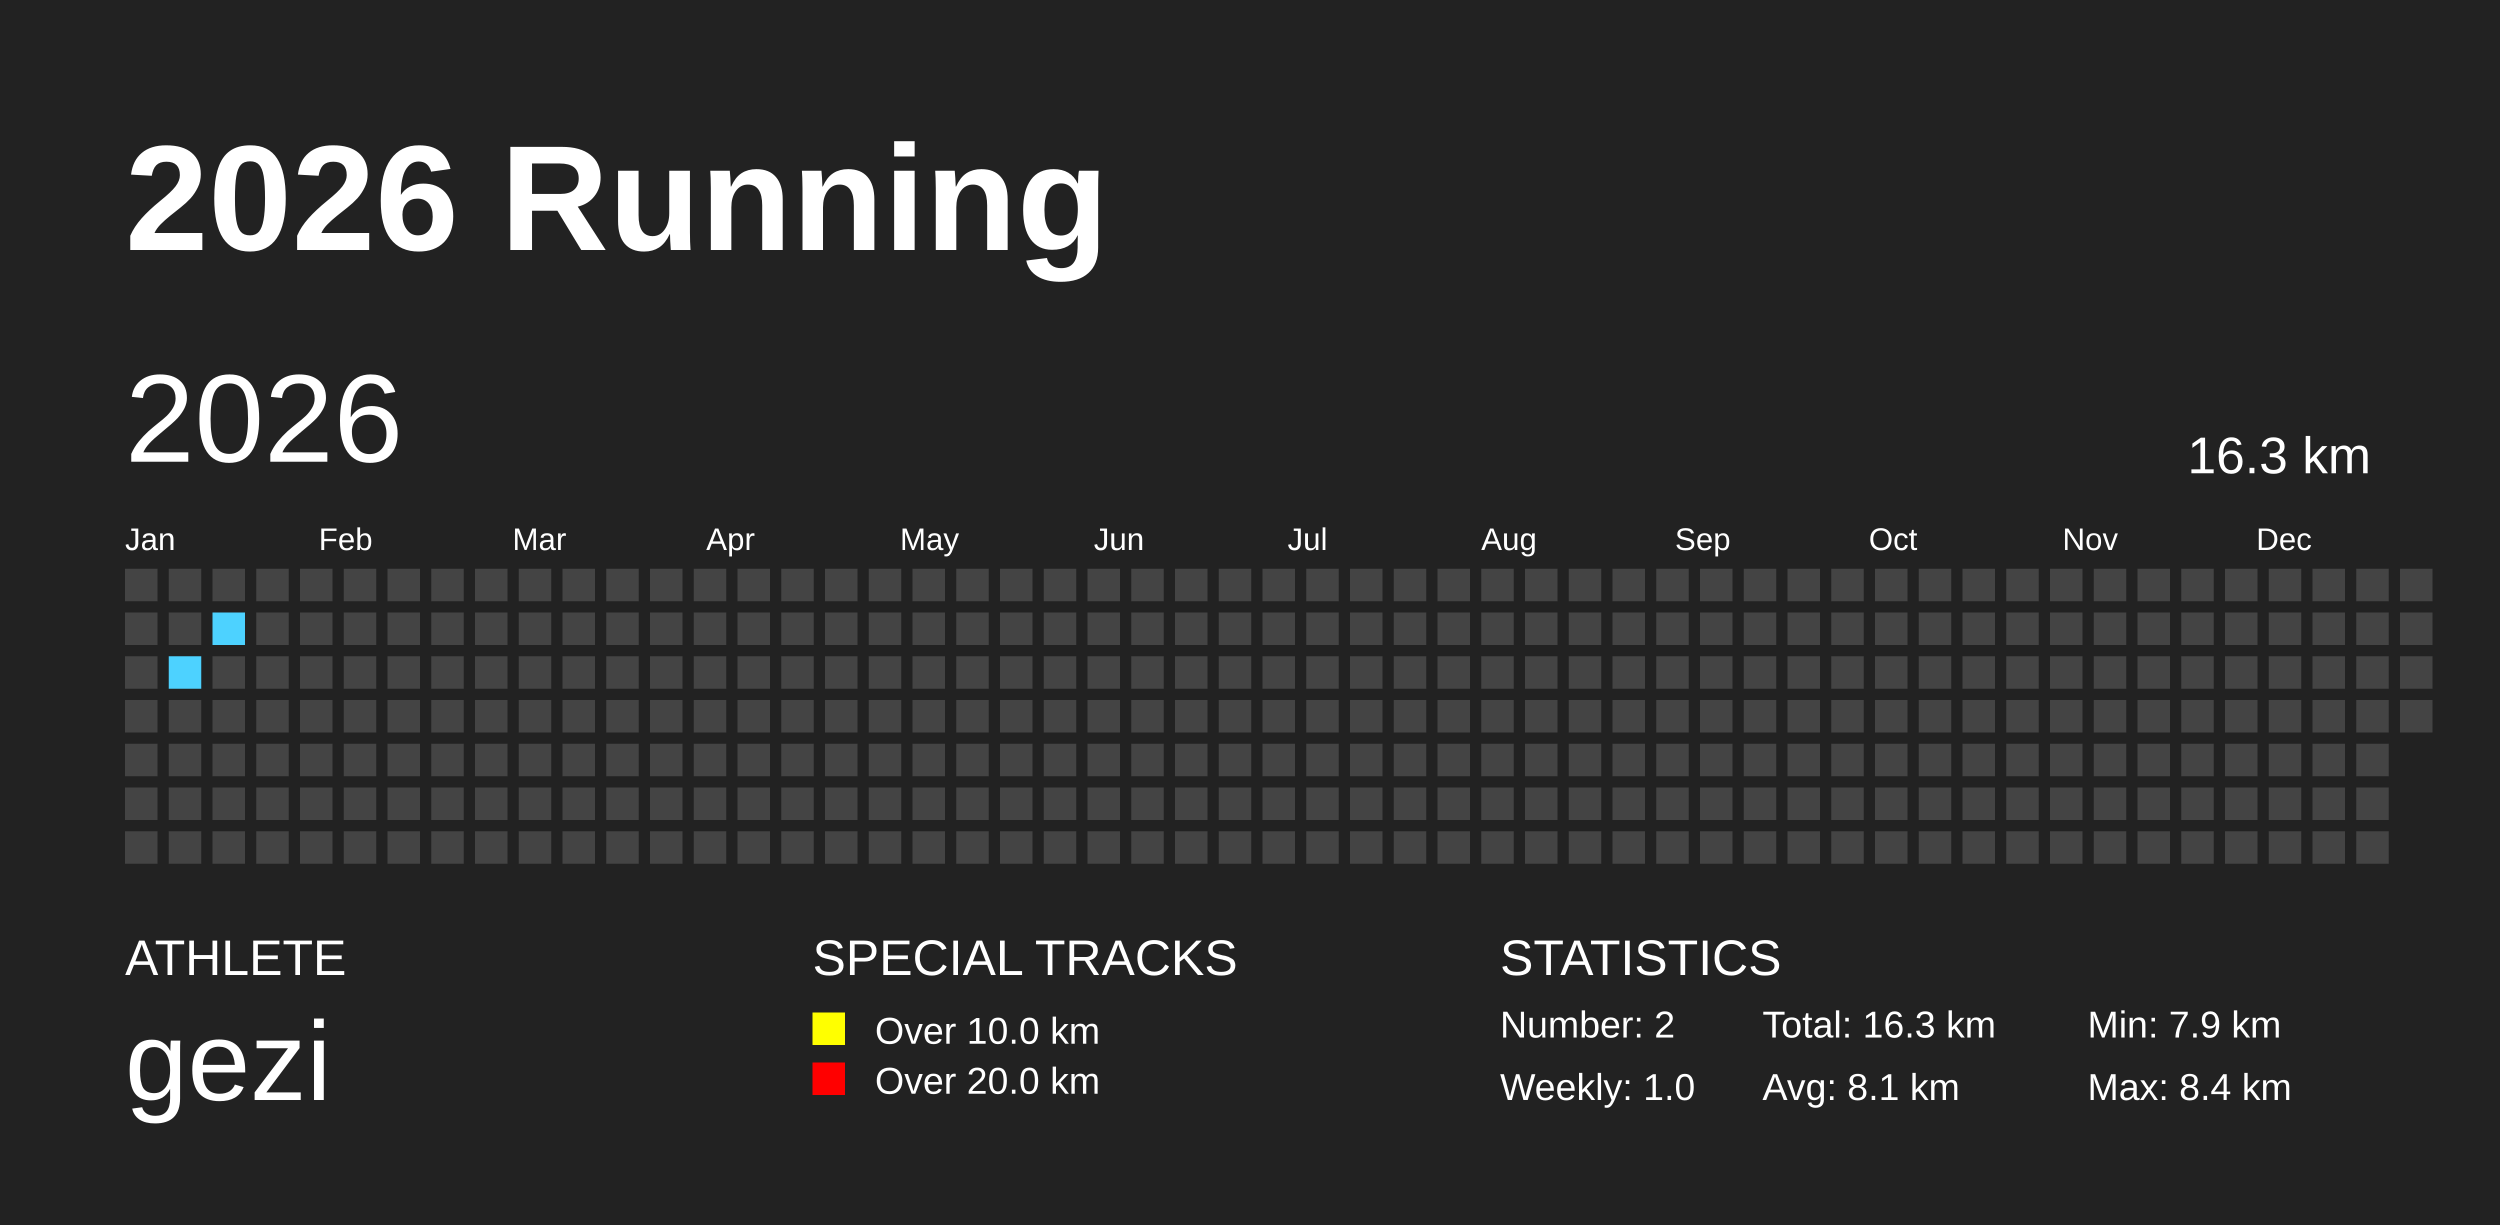
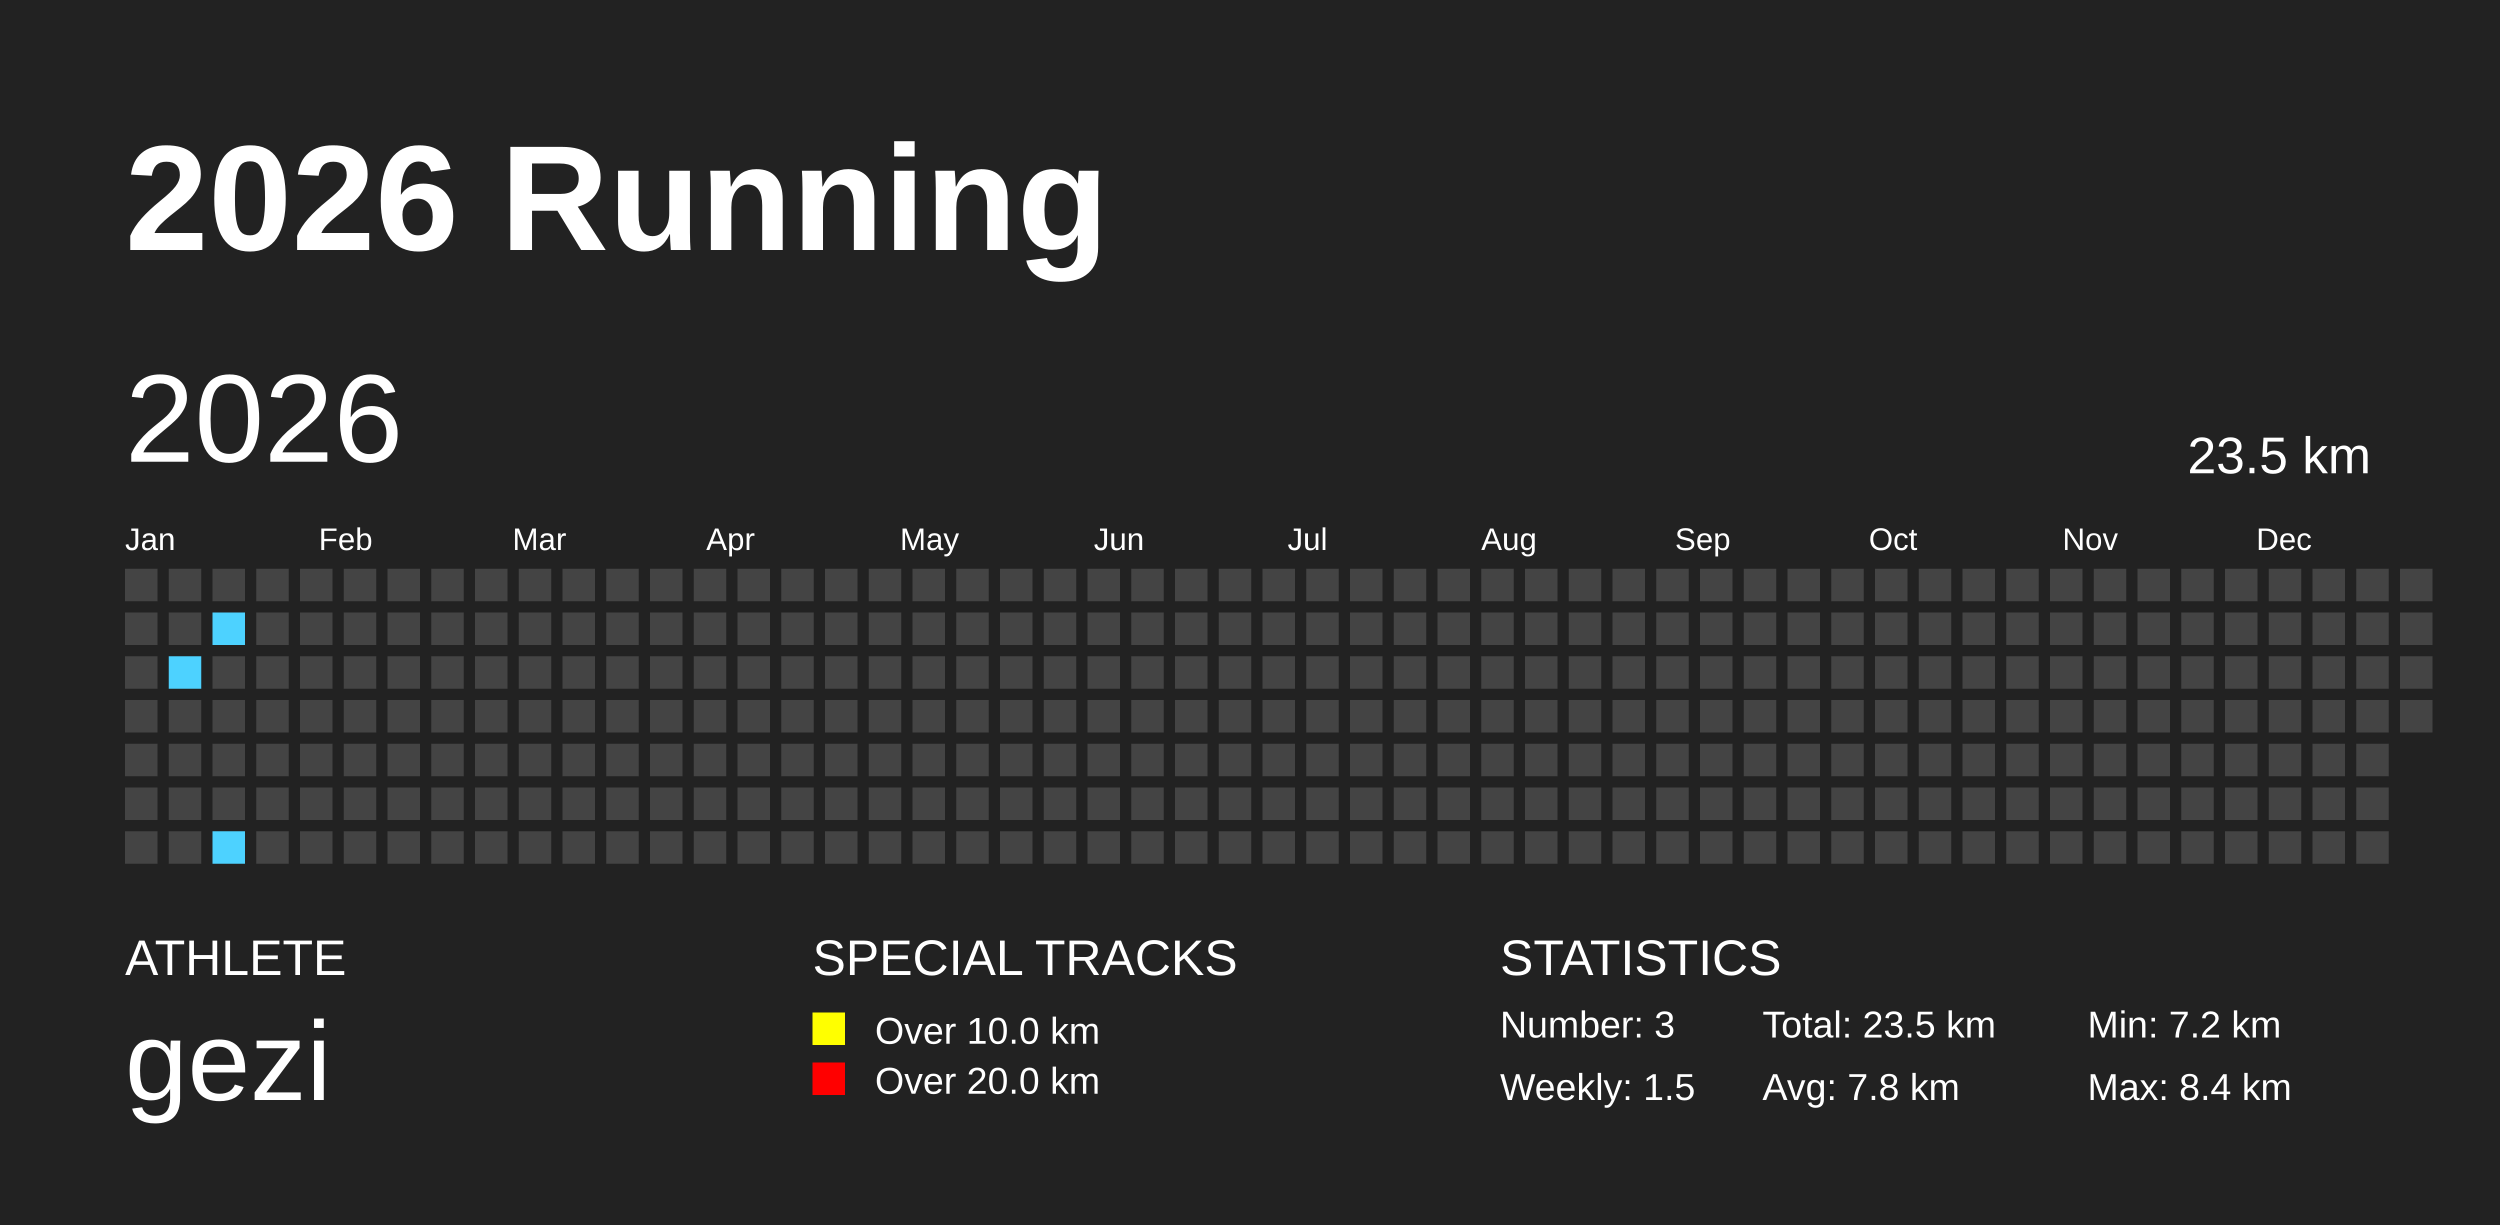
<svg xmlns="http://www.w3.org/2000/svg" baseProfile="full" height="98mm" version="1.1" viewBox="0,0,200,98" width="200mm">
  <defs />
  <rect fill="#222222" height="98" width="200" x="0" y="0" />
  <text fill="#FFFFFF" style="font-size:12px; font-family:Arial; font-weight:bold;" x="10" y="20">2026 Running</text>
  <text fill="#FFFFFF" style="font-size:4px; font-family:Arial" x="10" y="78">ATHLETE</text>
  <text fill="#FFFFFF" style="font-size:9px; font-family:Arial" x="10" y="88">gezi</text>
  <text fill="#FFFFFF" style="font-size:4px; font-family:Arial" x="65" y="78">SPECIAL TRACKS</text>
  <rect fill="yellow" height="2.6" width="2.6" x="65" y="81" />
  <text fill="#FFFFFF" style="font-size:3px; font-family:Arial" x="70" y="83.5">Over 10.0 km</text>
  <rect fill="red" height="2.6" width="2.6" x="65" y="85" />
  <text fill="#FFFFFF" style="font-size:3px; font-family:Arial" x="70" y="87.5">Over 20.0 km</text>
  <text fill="#FFFFFF" style="font-size:4px; font-family:Arial" x="120" y="78">STATISTICS</text>
-   <text fill="#FFFFFF" style="font-size:3px; font-family:Arial" x="120" y="83">Number: 2</text>
-   <text fill="#FFFFFF" style="font-size:3px; font-family:Arial" x="120" y="88">Weekly: 1.0</text>
-   <text fill="#FFFFFF" style="font-size:3px; font-family:Arial" x="141" y="83">Total: 16.3 km</text>
-   <text fill="#FFFFFF" style="font-size:3px; font-family:Arial" x="141" y="88">Avg: 8.1 km</text>
-   <text fill="#FFFFFF" style="font-size:3px; font-family:Arial" x="167" y="83">Min: 7.9 km</text>
+   <text fill="#FFFFFF" style="font-size:3px; font-family:Arial" x="120" y="83">Number: 3</text>
+   <text fill="#FFFFFF" style="font-size:3px; font-family:Arial" x="120" y="88">Weekly: 1.5</text>
+   <text fill="#FFFFFF" style="font-size:3px; font-family:Arial" x="141" y="83">Total: 23.5 km</text>
+   <text fill="#FFFFFF" style="font-size:3px; font-family:Arial" x="141" y="88">Avg: 7.8 km</text>
+   <text fill="#FFFFFF" style="font-size:3px; font-family:Arial" x="167" y="83">Min: 7.2 km</text>
  <text fill="#FFFFFF" style="font-size:3px; font-family:Arial" x="167" y="88">Max: 8.4 km</text>
  <text dominant-baseline="hanging" fill="#FFFFFF" style="font-size:10.0px; font-family:Arial;" x="10" y="30">2026</text>
-   <text dominant-baseline="hanging" fill="#FFFFFF" style="font-size:4.125px; font-family:Arial;" x="175" y="35">16.3 km</text>
+   <text dominant-baseline="hanging" fill="#FFFFFF" style="font-size:4.125px; font-family:Arial;" x="175" y="35">23.5 km</text>
  <text fill="#FFFFFF" style="font-size:2.5px; font-family:Arial" x="10.0" y="44">Jan</text>
  <text fill="#FFFFFF" style="font-size:2.5px; font-family:Arial" x="25.5" y="44">Feb</text>
  <text fill="#FFFFFF" style="font-size:2.5px; font-family:Arial" x="41.0" y="44">Mar</text>
  <text fill="#FFFFFF" style="font-size:2.5px; font-family:Arial" x="56.5" y="44">Apr</text>
  <text fill="#FFFFFF" style="font-size:2.5px; font-family:Arial" x="72.0" y="44">May</text>
  <text fill="#FFFFFF" style="font-size:2.5px; font-family:Arial" x="87.5" y="44">Jun</text>
  <text fill="#FFFFFF" style="font-size:2.5px; font-family:Arial" x="103.0" y="44">Jul</text>
  <text fill="#FFFFFF" style="font-size:2.5px; font-family:Arial" x="118.5" y="44">Aug</text>
  <text fill="#FFFFFF" style="font-size:2.5px; font-family:Arial" x="134.0" y="44">Sep</text>
  <text fill="#FFFFFF" style="font-size:2.5px; font-family:Arial" x="149.5" y="44">Oct</text>
  <text fill="#FFFFFF" style="font-size:2.5px; font-family:Arial" x="165.0" y="44">Nov</text>
  <text fill="#FFFFFF" style="font-size:2.5px; font-family:Arial" x="180.5" y="44">Dec</text>
  <rect fill="#444444" height="2.6" width="2.6" x="10.0" y="45.5" />
  <rect fill="#444444" height="2.6" width="2.6" x="10.0" y="49.0" />
  <rect fill="#444444" height="2.6" width="2.6" x="10.0" y="52.5" />
  <rect fill="#444444" height="2.6" width="2.6" x="10.0" y="56.0" />
  <rect fill="#444444" height="2.6" width="2.6" x="10.0" y="59.5" />
  <rect fill="#444444" height="2.6" width="2.6" x="10.0" y="63.0" />
  <rect fill="#444444" height="2.6" width="2.6" x="10.0" y="66.5" />
  <rect fill="#444444" height="2.6" width="2.6" x="13.5" y="45.5" />
  <rect fill="#444444" height="2.6" width="2.6" x="13.5" y="49.0" />
  <rect fill="#4dd2ff" height="2.6" width="2.6" x="13.5" y="52.5" />
  <rect fill="#444444" height="2.6" width="2.6" x="13.5" y="56.0" />
  <rect fill="#444444" height="2.6" width="2.6" x="13.5" y="59.5" />
  <rect fill="#444444" height="2.6" width="2.6" x="13.5" y="63.0" />
  <rect fill="#444444" height="2.6" width="2.6" x="13.5" y="66.5" />
  <rect fill="#444444" height="2.6" width="2.6" x="17.0" y="45.5" />
  <rect fill="#4dd2ff" height="2.6" width="2.6" x="17.0" y="49.0" />
  <rect fill="#444444" height="2.6" width="2.6" x="17.0" y="52.5" />
  <rect fill="#444444" height="2.6" width="2.6" x="17.0" y="56.0" />
  <rect fill="#444444" height="2.6" width="2.6" x="17.0" y="59.5" />
  <rect fill="#444444" height="2.6" width="2.6" x="17.0" y="63.0" />
-   <rect fill="#444444" height="2.6" width="2.6" x="17.0" y="66.5" />
+   <rect fill="#4dd2ff" height="2.6" width="2.6" x="17.0" y="66.5" />
  <rect fill="#444444" height="2.6" width="2.6" x="20.5" y="45.5" />
  <rect fill="#444444" height="2.6" width="2.6" x="20.5" y="49.0" />
  <rect fill="#444444" height="2.6" width="2.6" x="20.5" y="52.5" />
  <rect fill="#444444" height="2.6" width="2.6" x="20.5" y="56.0" />
  <rect fill="#444444" height="2.6" width="2.6" x="20.5" y="59.5" />
  <rect fill="#444444" height="2.6" width="2.6" x="20.5" y="63.0" />
  <rect fill="#444444" height="2.6" width="2.6" x="20.5" y="66.5" />
  <rect fill="#444444" height="2.6" width="2.6" x="24.0" y="45.5" />
  <rect fill="#444444" height="2.6" width="2.6" x="24.0" y="49.0" />
  <rect fill="#444444" height="2.6" width="2.6" x="24.0" y="52.5" />
  <rect fill="#444444" height="2.6" width="2.6" x="24.0" y="56.0" />
  <rect fill="#444444" height="2.6" width="2.6" x="24.0" y="59.5" />
  <rect fill="#444444" height="2.6" width="2.6" x="24.0" y="63.0" />
  <rect fill="#444444" height="2.6" width="2.6" x="24.0" y="66.5" />
  <rect fill="#444444" height="2.6" width="2.6" x="27.5" y="45.5" />
  <rect fill="#444444" height="2.6" width="2.6" x="27.5" y="49.0" />
  <rect fill="#444444" height="2.6" width="2.6" x="27.5" y="52.5" />
  <rect fill="#444444" height="2.6" width="2.6" x="27.5" y="56.0" />
  <rect fill="#444444" height="2.6" width="2.6" x="27.5" y="59.5" />
  <rect fill="#444444" height="2.6" width="2.6" x="27.5" y="63.0" />
  <rect fill="#444444" height="2.6" width="2.6" x="27.5" y="66.5" />
  <rect fill="#444444" height="2.6" width="2.6" x="31.0" y="45.5" />
  <rect fill="#444444" height="2.6" width="2.6" x="31.0" y="49.0" />
  <rect fill="#444444" height="2.6" width="2.6" x="31.0" y="52.5" />
  <rect fill="#444444" height="2.6" width="2.6" x="31.0" y="56.0" />
  <rect fill="#444444" height="2.6" width="2.6" x="31.0" y="59.5" />
  <rect fill="#444444" height="2.6" width="2.6" x="31.0" y="63.0" />
  <rect fill="#444444" height="2.6" width="2.6" x="31.0" y="66.5" />
  <rect fill="#444444" height="2.6" width="2.6" x="34.5" y="45.5" />
  <rect fill="#444444" height="2.6" width="2.6" x="34.5" y="49.0" />
  <rect fill="#444444" height="2.6" width="2.6" x="34.5" y="52.5" />
  <rect fill="#444444" height="2.6" width="2.6" x="34.5" y="56.0" />
  <rect fill="#444444" height="2.6" width="2.6" x="34.5" y="59.5" />
  <rect fill="#444444" height="2.6" width="2.6" x="34.5" y="63.0" />
  <rect fill="#444444" height="2.6" width="2.6" x="34.5" y="66.5" />
  <rect fill="#444444" height="2.6" width="2.6" x="38.0" y="45.5" />
  <rect fill="#444444" height="2.6" width="2.6" x="38.0" y="49.0" />
  <rect fill="#444444" height="2.6" width="2.6" x="38.0" y="52.5" />
  <rect fill="#444444" height="2.6" width="2.6" x="38.0" y="56.0" />
  <rect fill="#444444" height="2.6" width="2.6" x="38.0" y="59.5" />
  <rect fill="#444444" height="2.6" width="2.6" x="38.0" y="63.0" />
  <rect fill="#444444" height="2.6" width="2.6" x="38.0" y="66.5" />
  <rect fill="#444444" height="2.6" width="2.6" x="41.5" y="45.5" />
  <rect fill="#444444" height="2.6" width="2.6" x="41.5" y="49.0" />
  <rect fill="#444444" height="2.6" width="2.6" x="41.5" y="52.5" />
  <rect fill="#444444" height="2.6" width="2.6" x="41.5" y="56.0" />
  <rect fill="#444444" height="2.6" width="2.6" x="41.5" y="59.5" />
  <rect fill="#444444" height="2.6" width="2.6" x="41.5" y="63.0" />
  <rect fill="#444444" height="2.6" width="2.6" x="41.5" y="66.5" />
  <rect fill="#444444" height="2.6" width="2.6" x="45.0" y="45.5" />
  <rect fill="#444444" height="2.6" width="2.6" x="45.0" y="49.0" />
  <rect fill="#444444" height="2.6" width="2.6" x="45.0" y="52.5" />
  <rect fill="#444444" height="2.6" width="2.6" x="45.0" y="56.0" />
  <rect fill="#444444" height="2.6" width="2.6" x="45.0" y="59.5" />
  <rect fill="#444444" height="2.6" width="2.6" x="45.0" y="63.0" />
  <rect fill="#444444" height="2.6" width="2.6" x="45.0" y="66.5" />
  <rect fill="#444444" height="2.6" width="2.6" x="48.5" y="45.5" />
  <rect fill="#444444" height="2.6" width="2.6" x="48.5" y="49.0" />
  <rect fill="#444444" height="2.6" width="2.6" x="48.5" y="52.5" />
  <rect fill="#444444" height="2.6" width="2.6" x="48.5" y="56.0" />
  <rect fill="#444444" height="2.6" width="2.6" x="48.5" y="59.5" />
  <rect fill="#444444" height="2.6" width="2.6" x="48.5" y="63.0" />
  <rect fill="#444444" height="2.6" width="2.6" x="48.5" y="66.5" />
  <rect fill="#444444" height="2.6" width="2.6" x="52.0" y="45.5" />
  <rect fill="#444444" height="2.6" width="2.6" x="52.0" y="49.0" />
  <rect fill="#444444" height="2.6" width="2.6" x="52.0" y="52.5" />
  <rect fill="#444444" height="2.6" width="2.6" x="52.0" y="56.0" />
  <rect fill="#444444" height="2.6" width="2.6" x="52.0" y="59.5" />
  <rect fill="#444444" height="2.6" width="2.6" x="52.0" y="63.0" />
  <rect fill="#444444" height="2.6" width="2.6" x="52.0" y="66.5" />
  <rect fill="#444444" height="2.6" width="2.6" x="55.5" y="45.5" />
  <rect fill="#444444" height="2.6" width="2.6" x="55.5" y="49.0" />
  <rect fill="#444444" height="2.6" width="2.6" x="55.5" y="52.5" />
  <rect fill="#444444" height="2.6" width="2.6" x="55.5" y="56.0" />
  <rect fill="#444444" height="2.6" width="2.6" x="55.5" y="59.5" />
  <rect fill="#444444" height="2.6" width="2.6" x="55.5" y="63.0" />
  <rect fill="#444444" height="2.6" width="2.6" x="55.5" y="66.5" />
  <rect fill="#444444" height="2.6" width="2.6" x="59.0" y="45.5" />
  <rect fill="#444444" height="2.6" width="2.6" x="59.0" y="49.0" />
  <rect fill="#444444" height="2.6" width="2.6" x="59.0" y="52.5" />
  <rect fill="#444444" height="2.6" width="2.6" x="59.0" y="56.0" />
  <rect fill="#444444" height="2.6" width="2.6" x="59.0" y="59.5" />
  <rect fill="#444444" height="2.6" width="2.6" x="59.0" y="63.0" />
  <rect fill="#444444" height="2.6" width="2.6" x="59.0" y="66.5" />
  <rect fill="#444444" height="2.6" width="2.6" x="62.5" y="45.5" />
  <rect fill="#444444" height="2.6" width="2.6" x="62.5" y="49.0" />
  <rect fill="#444444" height="2.6" width="2.6" x="62.5" y="52.5" />
  <rect fill="#444444" height="2.6" width="2.6" x="62.5" y="56.0" />
  <rect fill="#444444" height="2.6" width="2.6" x="62.5" y="59.5" />
  <rect fill="#444444" height="2.6" width="2.6" x="62.5" y="63.0" />
  <rect fill="#444444" height="2.6" width="2.6" x="62.5" y="66.5" />
  <rect fill="#444444" height="2.6" width="2.6" x="66.0" y="45.5" />
  <rect fill="#444444" height="2.6" width="2.6" x="66.0" y="49.0" />
  <rect fill="#444444" height="2.6" width="2.6" x="66.0" y="52.5" />
  <rect fill="#444444" height="2.6" width="2.6" x="66.0" y="56.0" />
  <rect fill="#444444" height="2.6" width="2.6" x="66.0" y="59.5" />
  <rect fill="#444444" height="2.6" width="2.6" x="66.0" y="63.0" />
  <rect fill="#444444" height="2.6" width="2.6" x="66.0" y="66.5" />
  <rect fill="#444444" height="2.6" width="2.6" x="69.5" y="45.5" />
  <rect fill="#444444" height="2.6" width="2.6" x="69.5" y="49.0" />
  <rect fill="#444444" height="2.6" width="2.6" x="69.5" y="52.5" />
  <rect fill="#444444" height="2.6" width="2.6" x="69.5" y="56.0" />
  <rect fill="#444444" height="2.6" width="2.6" x="69.5" y="59.5" />
  <rect fill="#444444" height="2.6" width="2.6" x="69.5" y="63.0" />
  <rect fill="#444444" height="2.6" width="2.6" x="69.5" y="66.5" />
  <rect fill="#444444" height="2.6" width="2.6" x="73.0" y="45.5" />
  <rect fill="#444444" height="2.6" width="2.6" x="73.0" y="49.0" />
  <rect fill="#444444" height="2.6" width="2.6" x="73.0" y="52.5" />
  <rect fill="#444444" height="2.6" width="2.6" x="73.0" y="56.0" />
  <rect fill="#444444" height="2.6" width="2.6" x="73.0" y="59.5" />
  <rect fill="#444444" height="2.6" width="2.6" x="73.0" y="63.0" />
  <rect fill="#444444" height="2.6" width="2.6" x="73.0" y="66.5" />
  <rect fill="#444444" height="2.6" width="2.6" x="76.5" y="45.5" />
  <rect fill="#444444" height="2.6" width="2.6" x="76.5" y="49.0" />
  <rect fill="#444444" height="2.6" width="2.6" x="76.5" y="52.5" />
  <rect fill="#444444" height="2.6" width="2.6" x="76.5" y="56.0" />
  <rect fill="#444444" height="2.6" width="2.6" x="76.5" y="59.5" />
  <rect fill="#444444" height="2.6" width="2.6" x="76.5" y="63.0" />
  <rect fill="#444444" height="2.6" width="2.6" x="76.5" y="66.5" />
  <rect fill="#444444" height="2.6" width="2.6" x="80.0" y="45.5" />
  <rect fill="#444444" height="2.6" width="2.6" x="80.0" y="49.0" />
  <rect fill="#444444" height="2.6" width="2.6" x="80.0" y="52.5" />
  <rect fill="#444444" height="2.6" width="2.6" x="80.0" y="56.0" />
  <rect fill="#444444" height="2.6" width="2.6" x="80.0" y="59.5" />
  <rect fill="#444444" height="2.6" width="2.6" x="80.0" y="63.0" />
  <rect fill="#444444" height="2.6" width="2.6" x="80.0" y="66.5" />
  <rect fill="#444444" height="2.6" width="2.6" x="83.5" y="45.5" />
  <rect fill="#444444" height="2.6" width="2.6" x="83.5" y="49.0" />
  <rect fill="#444444" height="2.6" width="2.6" x="83.5" y="52.5" />
  <rect fill="#444444" height="2.6" width="2.6" x="83.5" y="56.0" />
  <rect fill="#444444" height="2.6" width="2.6" x="83.5" y="59.5" />
  <rect fill="#444444" height="2.6" width="2.6" x="83.5" y="63.0" />
  <rect fill="#444444" height="2.6" width="2.6" x="83.5" y="66.5" />
  <rect fill="#444444" height="2.6" width="2.6" x="87.0" y="45.5" />
  <rect fill="#444444" height="2.6" width="2.6" x="87.0" y="49.0" />
  <rect fill="#444444" height="2.6" width="2.6" x="87.0" y="52.5" />
  <rect fill="#444444" height="2.6" width="2.6" x="87.0" y="56.0" />
  <rect fill="#444444" height="2.6" width="2.6" x="87.0" y="59.5" />
  <rect fill="#444444" height="2.6" width="2.6" x="87.0" y="63.0" />
  <rect fill="#444444" height="2.6" width="2.6" x="87.0" y="66.5" />
  <rect fill="#444444" height="2.6" width="2.6" x="90.5" y="45.5" />
  <rect fill="#444444" height="2.6" width="2.6" x="90.5" y="49.0" />
  <rect fill="#444444" height="2.6" width="2.6" x="90.5" y="52.5" />
  <rect fill="#444444" height="2.6" width="2.6" x="90.5" y="56.0" />
  <rect fill="#444444" height="2.6" width="2.6" x="90.5" y="59.5" />
  <rect fill="#444444" height="2.6" width="2.6" x="90.5" y="63.0" />
  <rect fill="#444444" height="2.6" width="2.6" x="90.5" y="66.5" />
  <rect fill="#444444" height="2.6" width="2.6" x="94.0" y="45.5" />
  <rect fill="#444444" height="2.6" width="2.6" x="94.0" y="49.0" />
  <rect fill="#444444" height="2.6" width="2.6" x="94.0" y="52.5" />
  <rect fill="#444444" height="2.6" width="2.6" x="94.0" y="56.0" />
  <rect fill="#444444" height="2.6" width="2.6" x="94.0" y="59.5" />
  <rect fill="#444444" height="2.6" width="2.6" x="94.0" y="63.0" />
  <rect fill="#444444" height="2.6" width="2.6" x="94.0" y="66.5" />
  <rect fill="#444444" height="2.6" width="2.6" x="97.5" y="45.5" />
  <rect fill="#444444" height="2.6" width="2.6" x="97.5" y="49.0" />
  <rect fill="#444444" height="2.6" width="2.6" x="97.5" y="52.5" />
  <rect fill="#444444" height="2.6" width="2.6" x="97.5" y="56.0" />
  <rect fill="#444444" height="2.6" width="2.6" x="97.5" y="59.5" />
  <rect fill="#444444" height="2.6" width="2.6" x="97.5" y="63.0" />
  <rect fill="#444444" height="2.6" width="2.6" x="97.5" y="66.5" />
  <rect fill="#444444" height="2.6" width="2.6" x="101.0" y="45.5" />
  <rect fill="#444444" height="2.6" width="2.6" x="101.0" y="49.0" />
  <rect fill="#444444" height="2.6" width="2.6" x="101.0" y="52.5" />
  <rect fill="#444444" height="2.6" width="2.6" x="101.0" y="56.0" />
  <rect fill="#444444" height="2.6" width="2.6" x="101.0" y="59.5" />
  <rect fill="#444444" height="2.6" width="2.6" x="101.0" y="63.0" />
  <rect fill="#444444" height="2.6" width="2.6" x="101.0" y="66.5" />
  <rect fill="#444444" height="2.6" width="2.6" x="104.5" y="45.5" />
  <rect fill="#444444" height="2.6" width="2.6" x="104.5" y="49.0" />
  <rect fill="#444444" height="2.6" width="2.6" x="104.5" y="52.5" />
  <rect fill="#444444" height="2.6" width="2.6" x="104.5" y="56.0" />
  <rect fill="#444444" height="2.6" width="2.6" x="104.5" y="59.5" />
  <rect fill="#444444" height="2.6" width="2.6" x="104.5" y="63.0" />
  <rect fill="#444444" height="2.6" width="2.6" x="104.5" y="66.5" />
  <rect fill="#444444" height="2.6" width="2.6" x="108.0" y="45.5" />
  <rect fill="#444444" height="2.6" width="2.6" x="108.0" y="49.0" />
  <rect fill="#444444" height="2.6" width="2.6" x="108.0" y="52.5" />
  <rect fill="#444444" height="2.6" width="2.6" x="108.0" y="56.0" />
  <rect fill="#444444" height="2.6" width="2.6" x="108.0" y="59.5" />
  <rect fill="#444444" height="2.6" width="2.6" x="108.0" y="63.0" />
  <rect fill="#444444" height="2.6" width="2.6" x="108.0" y="66.5" />
  <rect fill="#444444" height="2.6" width="2.6" x="111.5" y="45.5" />
  <rect fill="#444444" height="2.6" width="2.6" x="111.5" y="49.0" />
  <rect fill="#444444" height="2.6" width="2.6" x="111.5" y="52.5" />
  <rect fill="#444444" height="2.6" width="2.6" x="111.5" y="56.0" />
  <rect fill="#444444" height="2.6" width="2.6" x="111.5" y="59.5" />
  <rect fill="#444444" height="2.6" width="2.6" x="111.5" y="63.0" />
  <rect fill="#444444" height="2.6" width="2.6" x="111.5" y="66.5" />
  <rect fill="#444444" height="2.6" width="2.6" x="115.0" y="45.5" />
  <rect fill="#444444" height="2.6" width="2.6" x="115.0" y="49.0" />
  <rect fill="#444444" height="2.6" width="2.6" x="115.0" y="52.5" />
  <rect fill="#444444" height="2.6" width="2.6" x="115.0" y="56.0" />
  <rect fill="#444444" height="2.6" width="2.6" x="115.0" y="59.5" />
  <rect fill="#444444" height="2.6" width="2.6" x="115.0" y="63.0" />
  <rect fill="#444444" height="2.6" width="2.6" x="115.0" y="66.5" />
  <rect fill="#444444" height="2.6" width="2.6" x="118.5" y="45.5" />
  <rect fill="#444444" height="2.6" width="2.6" x="118.5" y="49.0" />
  <rect fill="#444444" height="2.6" width="2.6" x="118.5" y="52.5" />
  <rect fill="#444444" height="2.6" width="2.6" x="118.5" y="56.0" />
  <rect fill="#444444" height="2.6" width="2.6" x="118.5" y="59.5" />
  <rect fill="#444444" height="2.6" width="2.6" x="118.5" y="63.0" />
  <rect fill="#444444" height="2.6" width="2.6" x="118.5" y="66.5" />
  <rect fill="#444444" height="2.6" width="2.6" x="122.0" y="45.5" />
  <rect fill="#444444" height="2.6" width="2.6" x="122.0" y="49.0" />
  <rect fill="#444444" height="2.6" width="2.6" x="122.0" y="52.5" />
  <rect fill="#444444" height="2.6" width="2.6" x="122.0" y="56.0" />
  <rect fill="#444444" height="2.6" width="2.6" x="122.0" y="59.5" />
  <rect fill="#444444" height="2.6" width="2.6" x="122.0" y="63.0" />
  <rect fill="#444444" height="2.6" width="2.6" x="122.0" y="66.5" />
  <rect fill="#444444" height="2.6" width="2.6" x="125.5" y="45.5" />
  <rect fill="#444444" height="2.6" width="2.6" x="125.5" y="49.0" />
  <rect fill="#444444" height="2.6" width="2.6" x="125.5" y="52.5" />
  <rect fill="#444444" height="2.6" width="2.6" x="125.5" y="56.0" />
  <rect fill="#444444" height="2.6" width="2.6" x="125.5" y="59.5" />
  <rect fill="#444444" height="2.6" width="2.6" x="125.5" y="63.0" />
  <rect fill="#444444" height="2.6" width="2.6" x="125.5" y="66.5" />
  <rect fill="#444444" height="2.6" width="2.6" x="129.0" y="45.5" />
  <rect fill="#444444" height="2.6" width="2.6" x="129.0" y="49.0" />
  <rect fill="#444444" height="2.6" width="2.6" x="129.0" y="52.5" />
  <rect fill="#444444" height="2.6" width="2.6" x="129.0" y="56.0" />
  <rect fill="#444444" height="2.6" width="2.6" x="129.0" y="59.5" />
  <rect fill="#444444" height="2.6" width="2.6" x="129.0" y="63.0" />
  <rect fill="#444444" height="2.6" width="2.6" x="129.0" y="66.5" />
  <rect fill="#444444" height="2.6" width="2.6" x="132.5" y="45.5" />
  <rect fill="#444444" height="2.6" width="2.6" x="132.5" y="49.0" />
  <rect fill="#444444" height="2.6" width="2.6" x="132.5" y="52.5" />
  <rect fill="#444444" height="2.6" width="2.6" x="132.5" y="56.0" />
  <rect fill="#444444" height="2.6" width="2.6" x="132.5" y="59.5" />
  <rect fill="#444444" height="2.6" width="2.6" x="132.5" y="63.0" />
  <rect fill="#444444" height="2.6" width="2.6" x="132.5" y="66.5" />
  <rect fill="#444444" height="2.6" width="2.6" x="136.0" y="45.5" />
  <rect fill="#444444" height="2.6" width="2.6" x="136.0" y="49.0" />
  <rect fill="#444444" height="2.6" width="2.6" x="136.0" y="52.5" />
  <rect fill="#444444" height="2.6" width="2.6" x="136.0" y="56.0" />
  <rect fill="#444444" height="2.6" width="2.6" x="136.0" y="59.5" />
  <rect fill="#444444" height="2.6" width="2.6" x="136.0" y="63.0" />
  <rect fill="#444444" height="2.6" width="2.6" x="136.0" y="66.5" />
  <rect fill="#444444" height="2.6" width="2.6" x="139.5" y="45.5" />
  <rect fill="#444444" height="2.6" width="2.6" x="139.5" y="49.0" />
  <rect fill="#444444" height="2.6" width="2.6" x="139.5" y="52.5" />
  <rect fill="#444444" height="2.6" width="2.6" x="139.5" y="56.0" />
  <rect fill="#444444" height="2.6" width="2.6" x="139.5" y="59.5" />
  <rect fill="#444444" height="2.6" width="2.6" x="139.5" y="63.0" />
  <rect fill="#444444" height="2.6" width="2.6" x="139.5" y="66.5" />
  <rect fill="#444444" height="2.6" width="2.6" x="143.0" y="45.5" />
  <rect fill="#444444" height="2.6" width="2.6" x="143.0" y="49.0" />
  <rect fill="#444444" height="2.6" width="2.6" x="143.0" y="52.5" />
  <rect fill="#444444" height="2.6" width="2.6" x="143.0" y="56.0" />
  <rect fill="#444444" height="2.6" width="2.6" x="143.0" y="59.5" />
  <rect fill="#444444" height="2.6" width="2.6" x="143.0" y="63.0" />
  <rect fill="#444444" height="2.6" width="2.6" x="143.0" y="66.5" />
  <rect fill="#444444" height="2.6" width="2.6" x="146.5" y="45.5" />
  <rect fill="#444444" height="2.6" width="2.6" x="146.5" y="49.0" />
  <rect fill="#444444" height="2.6" width="2.6" x="146.5" y="52.5" />
  <rect fill="#444444" height="2.6" width="2.6" x="146.5" y="56.0" />
  <rect fill="#444444" height="2.6" width="2.6" x="146.5" y="59.5" />
  <rect fill="#444444" height="2.6" width="2.6" x="146.5" y="63.0" />
  <rect fill="#444444" height="2.6" width="2.6" x="146.5" y="66.5" />
  <rect fill="#444444" height="2.6" width="2.6" x="150.0" y="45.5" />
  <rect fill="#444444" height="2.6" width="2.6" x="150.0" y="49.0" />
  <rect fill="#444444" height="2.6" width="2.6" x="150.0" y="52.5" />
  <rect fill="#444444" height="2.6" width="2.6" x="150.0" y="56.0" />
  <rect fill="#444444" height="2.6" width="2.6" x="150.0" y="59.5" />
  <rect fill="#444444" height="2.6" width="2.6" x="150.0" y="63.0" />
  <rect fill="#444444" height="2.6" width="2.6" x="150.0" y="66.5" />
  <rect fill="#444444" height="2.6" width="2.6" x="153.5" y="45.5" />
  <rect fill="#444444" height="2.6" width="2.6" x="153.5" y="49.0" />
  <rect fill="#444444" height="2.6" width="2.6" x="153.5" y="52.5" />
  <rect fill="#444444" height="2.6" width="2.6" x="153.5" y="56.0" />
  <rect fill="#444444" height="2.6" width="2.6" x="153.5" y="59.5" />
  <rect fill="#444444" height="2.6" width="2.6" x="153.5" y="63.0" />
  <rect fill="#444444" height="2.6" width="2.6" x="153.5" y="66.5" />
  <rect fill="#444444" height="2.6" width="2.6" x="157.0" y="45.5" />
  <rect fill="#444444" height="2.6" width="2.6" x="157.0" y="49.0" />
  <rect fill="#444444" height="2.6" width="2.6" x="157.0" y="52.5" />
  <rect fill="#444444" height="2.6" width="2.6" x="157.0" y="56.0" />
  <rect fill="#444444" height="2.6" width="2.6" x="157.0" y="59.5" />
  <rect fill="#444444" height="2.6" width="2.6" x="157.0" y="63.0" />
  <rect fill="#444444" height="2.6" width="2.6" x="157.0" y="66.5" />
  <rect fill="#444444" height="2.6" width="2.6" x="160.5" y="45.5" />
  <rect fill="#444444" height="2.6" width="2.6" x="160.5" y="49.0" />
  <rect fill="#444444" height="2.6" width="2.6" x="160.5" y="52.5" />
  <rect fill="#444444" height="2.6" width="2.6" x="160.5" y="56.0" />
  <rect fill="#444444" height="2.6" width="2.6" x="160.5" y="59.5" />
  <rect fill="#444444" height="2.6" width="2.6" x="160.5" y="63.0" />
  <rect fill="#444444" height="2.6" width="2.6" x="160.5" y="66.5" />
  <rect fill="#444444" height="2.6" width="2.6" x="164.0" y="45.5" />
  <rect fill="#444444" height="2.6" width="2.6" x="164.0" y="49.0" />
  <rect fill="#444444" height="2.6" width="2.6" x="164.0" y="52.5" />
  <rect fill="#444444" height="2.6" width="2.6" x="164.0" y="56.0" />
  <rect fill="#444444" height="2.6" width="2.6" x="164.0" y="59.5" />
  <rect fill="#444444" height="2.6" width="2.6" x="164.0" y="63.0" />
  <rect fill="#444444" height="2.6" width="2.6" x="164.0" y="66.5" />
  <rect fill="#444444" height="2.6" width="2.6" x="167.5" y="45.5" />
  <rect fill="#444444" height="2.6" width="2.6" x="167.5" y="49.0" />
  <rect fill="#444444" height="2.6" width="2.6" x="167.5" y="52.5" />
  <rect fill="#444444" height="2.6" width="2.6" x="167.5" y="56.0" />
  <rect fill="#444444" height="2.6" width="2.6" x="167.5" y="59.5" />
  <rect fill="#444444" height="2.6" width="2.6" x="167.5" y="63.0" />
  <rect fill="#444444" height="2.6" width="2.6" x="167.5" y="66.5" />
  <rect fill="#444444" height="2.6" width="2.6" x="171.0" y="45.5" />
  <rect fill="#444444" height="2.6" width="2.6" x="171.0" y="49.0" />
  <rect fill="#444444" height="2.6" width="2.6" x="171.0" y="52.5" />
  <rect fill="#444444" height="2.6" width="2.6" x="171.0" y="56.0" />
  <rect fill="#444444" height="2.6" width="2.6" x="171.0" y="59.5" />
  <rect fill="#444444" height="2.6" width="2.6" x="171.0" y="63.0" />
  <rect fill="#444444" height="2.6" width="2.6" x="171.0" y="66.5" />
  <rect fill="#444444" height="2.6" width="2.6" x="174.5" y="45.5" />
  <rect fill="#444444" height="2.6" width="2.6" x="174.5" y="49.0" />
  <rect fill="#444444" height="2.6" width="2.6" x="174.5" y="52.5" />
  <rect fill="#444444" height="2.6" width="2.6" x="174.5" y="56.0" />
  <rect fill="#444444" height="2.6" width="2.6" x="174.5" y="59.5" />
  <rect fill="#444444" height="2.6" width="2.6" x="174.5" y="63.0" />
  <rect fill="#444444" height="2.6" width="2.6" x="174.5" y="66.5" />
  <rect fill="#444444" height="2.6" width="2.6" x="178.0" y="45.5" />
  <rect fill="#444444" height="2.6" width="2.6" x="178.0" y="49.0" />
  <rect fill="#444444" height="2.6" width="2.6" x="178.0" y="52.5" />
  <rect fill="#444444" height="2.6" width="2.6" x="178.0" y="56.0" />
  <rect fill="#444444" height="2.6" width="2.6" x="178.0" y="59.5" />
  <rect fill="#444444" height="2.6" width="2.6" x="178.0" y="63.0" />
  <rect fill="#444444" height="2.6" width="2.6" x="178.0" y="66.5" />
  <rect fill="#444444" height="2.6" width="2.6" x="181.5" y="45.5" />
  <rect fill="#444444" height="2.6" width="2.6" x="181.5" y="49.0" />
  <rect fill="#444444" height="2.6" width="2.6" x="181.5" y="52.5" />
  <rect fill="#444444" height="2.6" width="2.6" x="181.5" y="56.0" />
  <rect fill="#444444" height="2.6" width="2.6" x="181.5" y="59.5" />
  <rect fill="#444444" height="2.6" width="2.6" x="181.5" y="63.0" />
  <rect fill="#444444" height="2.6" width="2.6" x="181.5" y="66.5" />
  <rect fill="#444444" height="2.6" width="2.6" x="185.0" y="45.5" />
  <rect fill="#444444" height="2.6" width="2.6" x="185.0" y="49.0" />
  <rect fill="#444444" height="2.6" width="2.6" x="185.0" y="52.5" />
  <rect fill="#444444" height="2.6" width="2.6" x="185.0" y="56.0" />
  <rect fill="#444444" height="2.6" width="2.6" x="185.0" y="59.5" />
  <rect fill="#444444" height="2.6" width="2.6" x="185.0" y="63.0" />
  <rect fill="#444444" height="2.6" width="2.6" x="185.0" y="66.5" />
  <rect fill="#444444" height="2.6" width="2.6" x="188.5" y="45.5" />
  <rect fill="#444444" height="2.6" width="2.6" x="188.5" y="49.0" />
  <rect fill="#444444" height="2.6" width="2.6" x="188.5" y="52.5" />
  <rect fill="#444444" height="2.6" width="2.6" x="188.5" y="56.0" />
  <rect fill="#444444" height="2.6" width="2.6" x="188.5" y="59.5" />
  <rect fill="#444444" height="2.6" width="2.6" x="188.5" y="63.0" />
  <rect fill="#444444" height="2.6" width="2.6" x="188.5" y="66.5" />
  <rect fill="#444444" height="2.6" width="2.6" x="192.0" y="45.5" />
  <rect fill="#444444" height="2.6" width="2.6" x="192.0" y="49.0" />
  <rect fill="#444444" height="2.6" width="2.6" x="192.0" y="52.5" />
  <rect fill="#444444" height="2.6" width="2.6" x="192.0" y="56.0" />
</svg>
